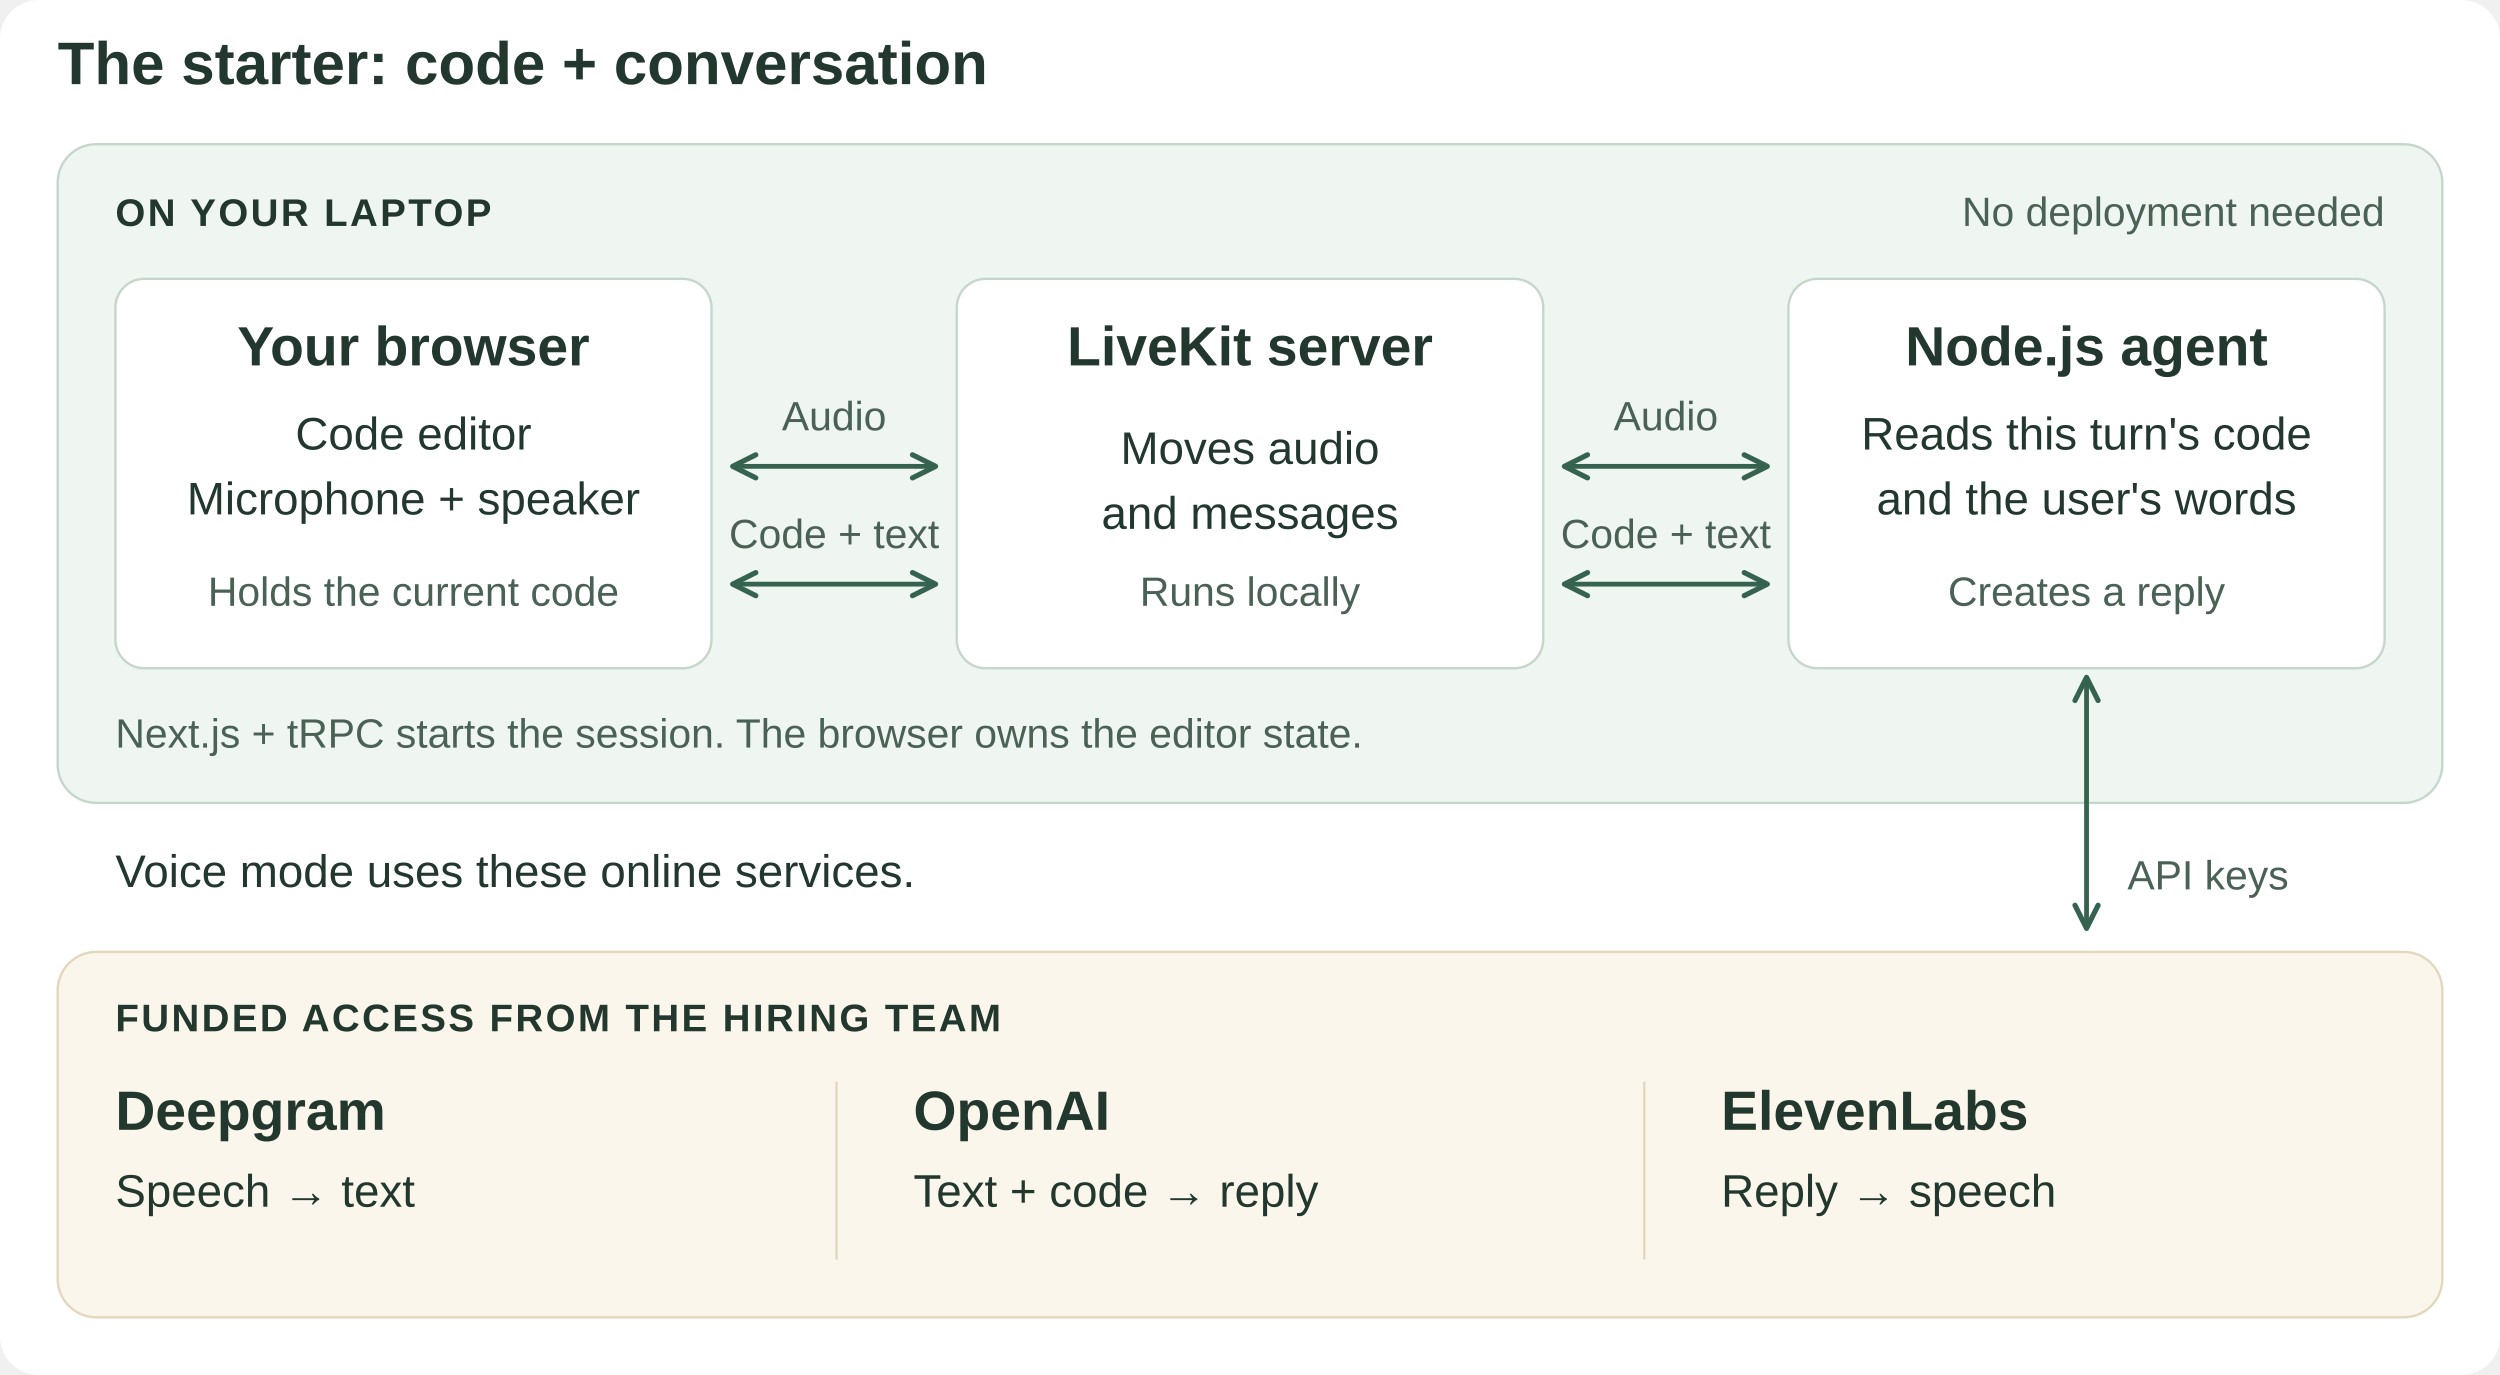
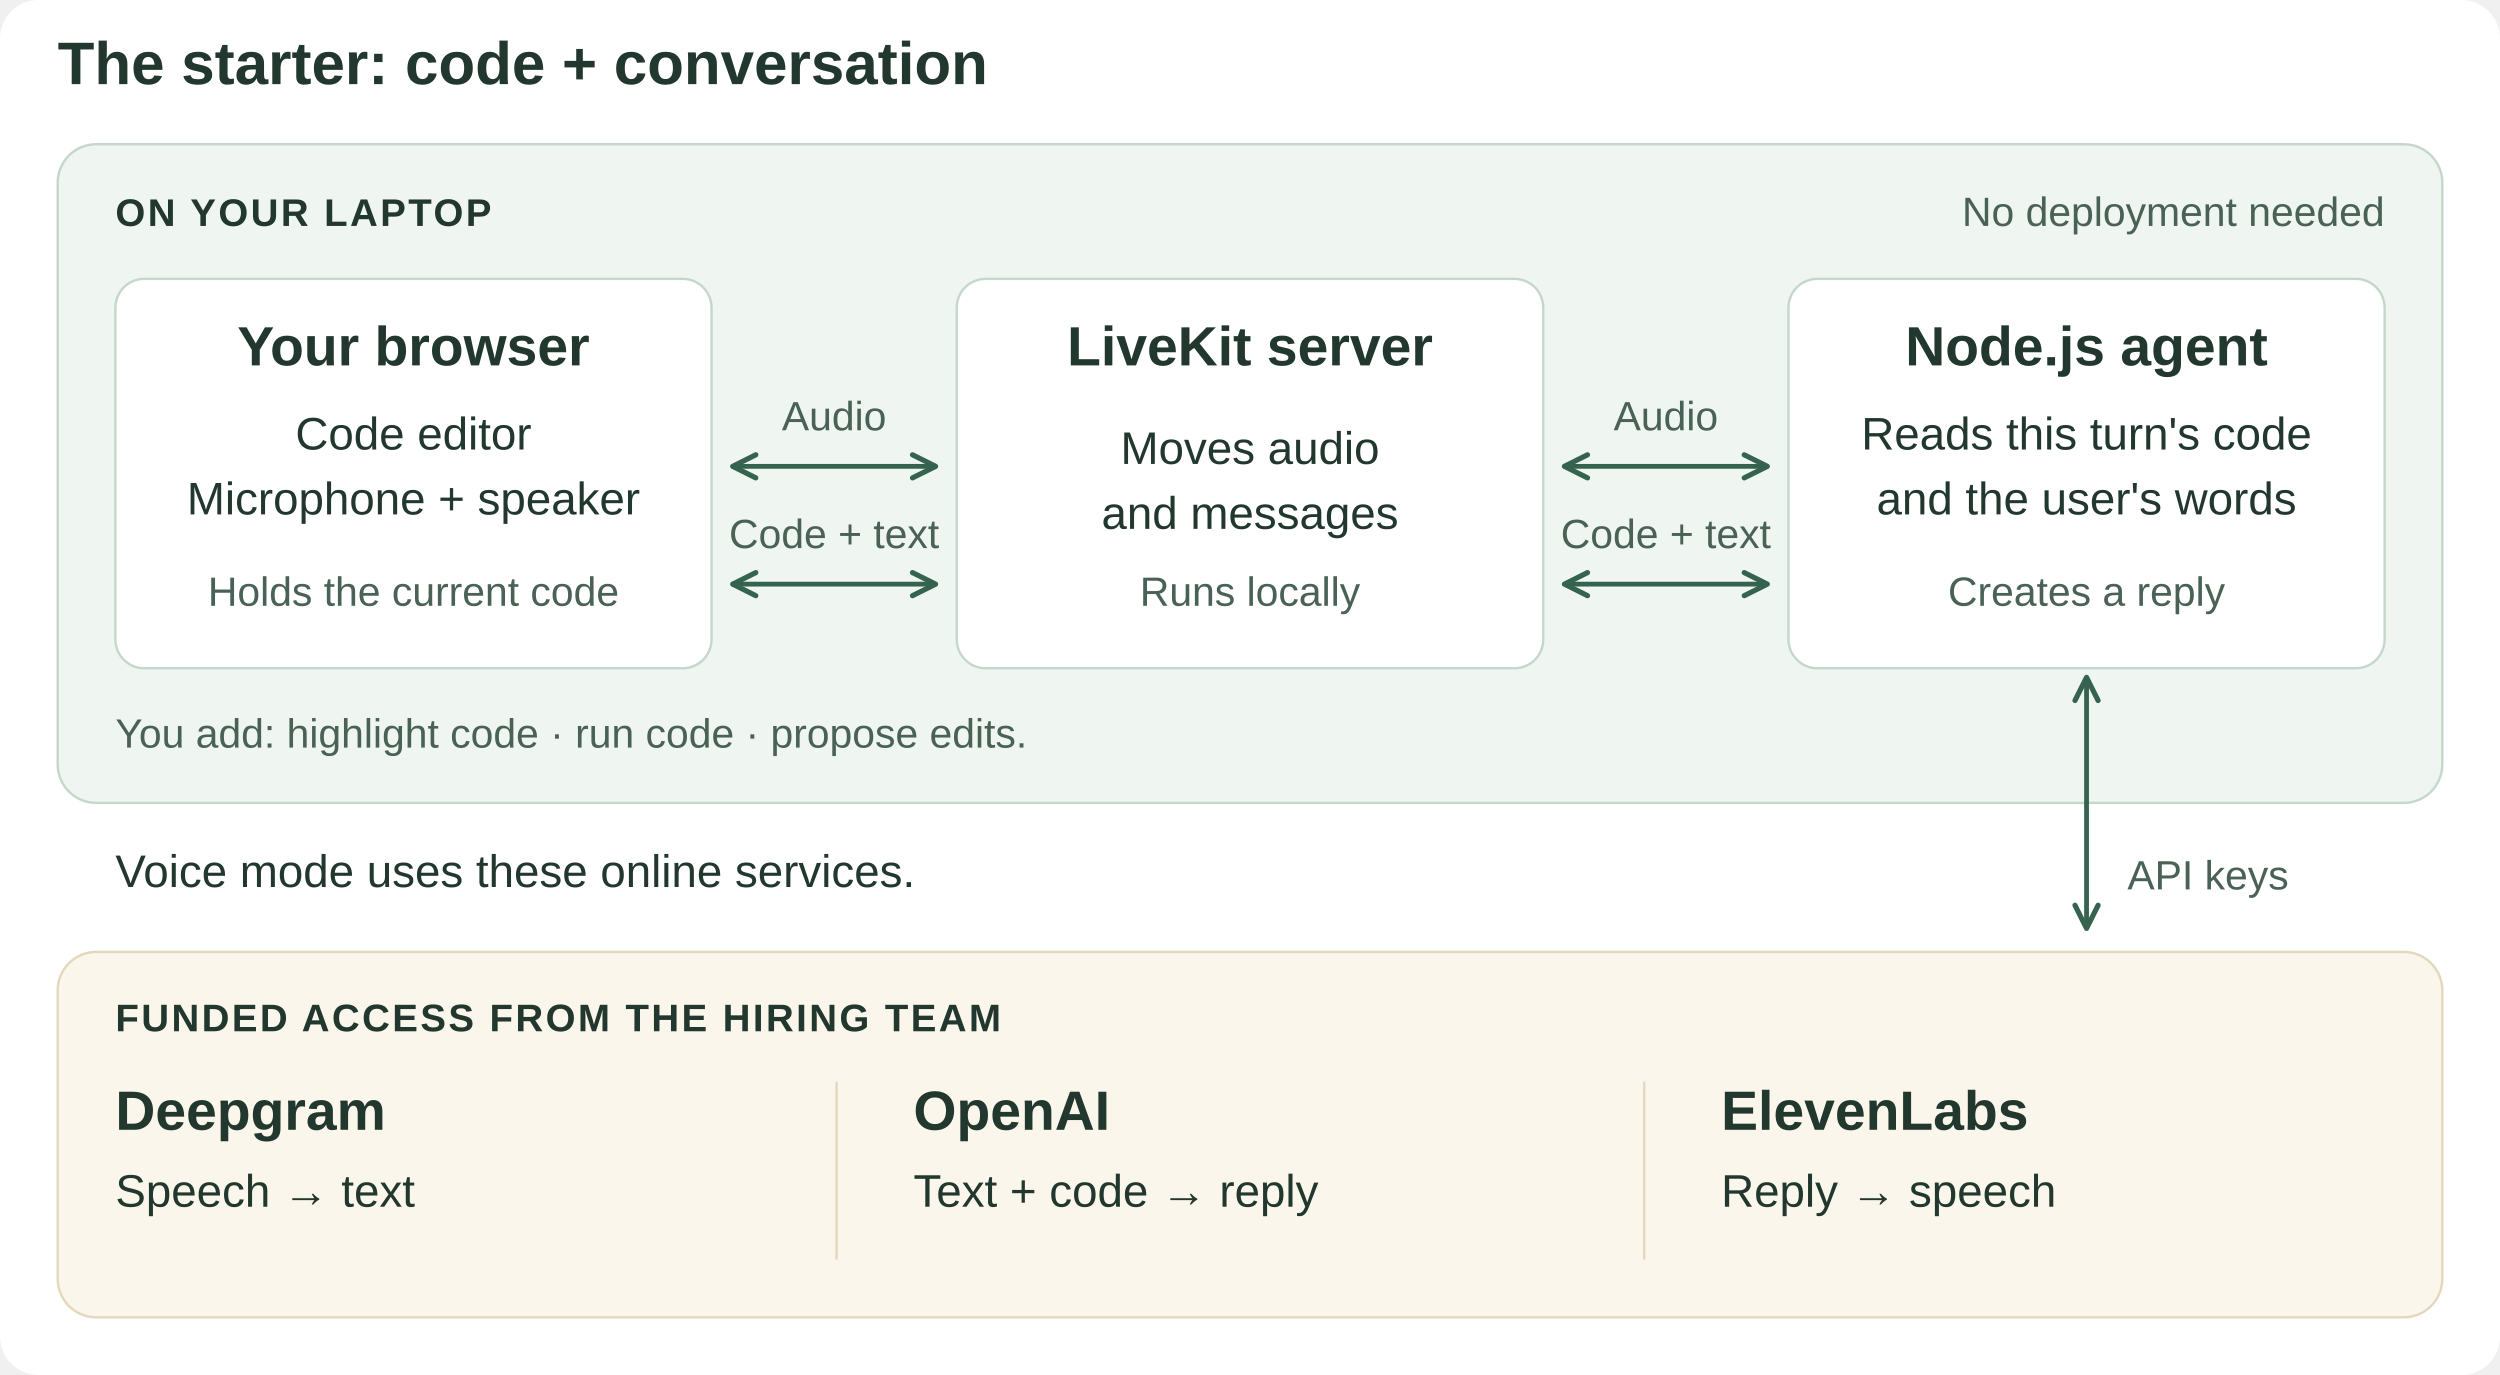
<svg xmlns="http://www.w3.org/2000/svg" width="1040" height="572" viewBox="0 0 1040 572" role="img" aria-labelledby="title desc">
  <defs>
    <marker id="arrow" viewBox="0 0 10 10" refX="8" refY="5" markerWidth="6" markerHeight="6" orient="auto-start-reverse">
      <path d="M 1 1 L 9 5 L 1 9" fill="none" stroke="#35634f" stroke-width="1.8" stroke-linecap="round" stroke-linejoin="round" />
    </marker>
    <style>
      text { font-family: Arial, Helvetica, sans-serif; fill: #22372d; }
      .heading { font-size: 25px; font-weight: 700; }
      .label { font-size: 16px; font-weight: 700; letter-spacing: 1px; }
      .name { font-size: 23px; font-weight: 700; }
      .body { font-size: 19px; }
      .small { font-size: 17px; fill: #4a6255; }
      .wire { fill: none; stroke: #35634f; stroke-width: 2; marker-start: url(#arrow); marker-end: url(#arrow); }
    </style>
  </defs>
  <rect width="1040" height="572" rx="16" fill="#fff" />
  <text x="24" y="35" class="heading">The starter: code + conversation</text>
  <rect x="24" y="60" width="992" height="274" rx="16" fill="#eff6f1" stroke="#c5d7ca" />
  <text x="48" y="94" class="label">ON YOUR LAPTOP</text>
  <text x="992" y="94" class="small" text-anchor="end">No deployment needed</text>
  <rect x="48" y="116" width="248" height="162" rx="12" fill="#fff" stroke="#c5d7ca" />
  <text x="172" y="152" class="name" text-anchor="middle">Your browser</text>
  <text x="172" y="187" class="body" text-anchor="middle">Code editor</text>
  <text x="172" y="214" class="body" text-anchor="middle">Microphone + speaker</text>
  <text x="172" y="252" class="small" text-anchor="middle">Holds the current code</text>
  <rect x="398" y="116" width="244" height="162" rx="12" fill="#fff" stroke="#c5d7ca" />
  <text x="520" y="152" class="name" text-anchor="middle">LiveKit server</text>
  <text x="520" y="193" class="body" text-anchor="middle">Moves audio</text>
  <text x="520" y="220" class="body" text-anchor="middle">and messages</text>
  <text x="520" y="252" class="small" text-anchor="middle">Runs locally</text>
  <rect x="744" y="116" width="248" height="162" rx="12" fill="#fff" stroke="#c5d7ca" />
  <text x="868" y="152" class="name" text-anchor="middle">Node.js agent</text>
  <text x="868" y="187" class="body" text-anchor="middle">Reads this turn's code</text>
  <text x="868" y="214" class="body" text-anchor="middle">and the user's words</text>
  <text x="868" y="252" class="small" text-anchor="middle">Creates a reply</text>
  <text x="347" y="179" class="small" text-anchor="middle">Audio</text>
  <path d="M 306 194 H 388" class="wire" />
  <text x="347" y="228" class="small" text-anchor="middle">Code + text</text>
  <path d="M 306 243 H 388" class="wire" />
  <text x="693" y="179" class="small" text-anchor="middle">Audio</text>
  <path d="M 652 194 H 734" class="wire" />
  <text x="693" y="228" class="small" text-anchor="middle">Code + text</text>
  <path d="M 652 243 H 734" class="wire" />
-   <text x="48" y="311" class="small">Next.js + tRPC starts the session. The browser owns the editor state.</text>
+   <text x="48" y="311" class="small">You add: highlight code · run code · propose edits.</text>
  <path d="M 868 283 V 385" class="wire" />
  <text x="48" y="369" class="body">Voice mode uses these online services.</text>
  <text x="885" y="370" class="small">API keys</text>
  <rect x="24" y="396" width="992" height="152" rx="16" fill="#fbf6eb" stroke="#e3d7be" />
  <text x="48" y="429" class="label">FUNDED ACCESS FROM THE HIRING TEAM</text>
  <path d="M 348 450 V 524 M 684 450 V 524" stroke="#e3d7be" />
  <text x="48" y="470" class="name">Deepgram</text>
  <text x="48" y="502" class="body">Speech → text</text>
  <text x="380" y="470" class="name">OpenAI</text>
  <text x="380" y="502" class="body">Text + code → reply</text>
  <text x="716" y="470" class="name">ElevenLabs</text>
  <text x="716" y="502" class="body">Reply → speech</text>
</svg>
